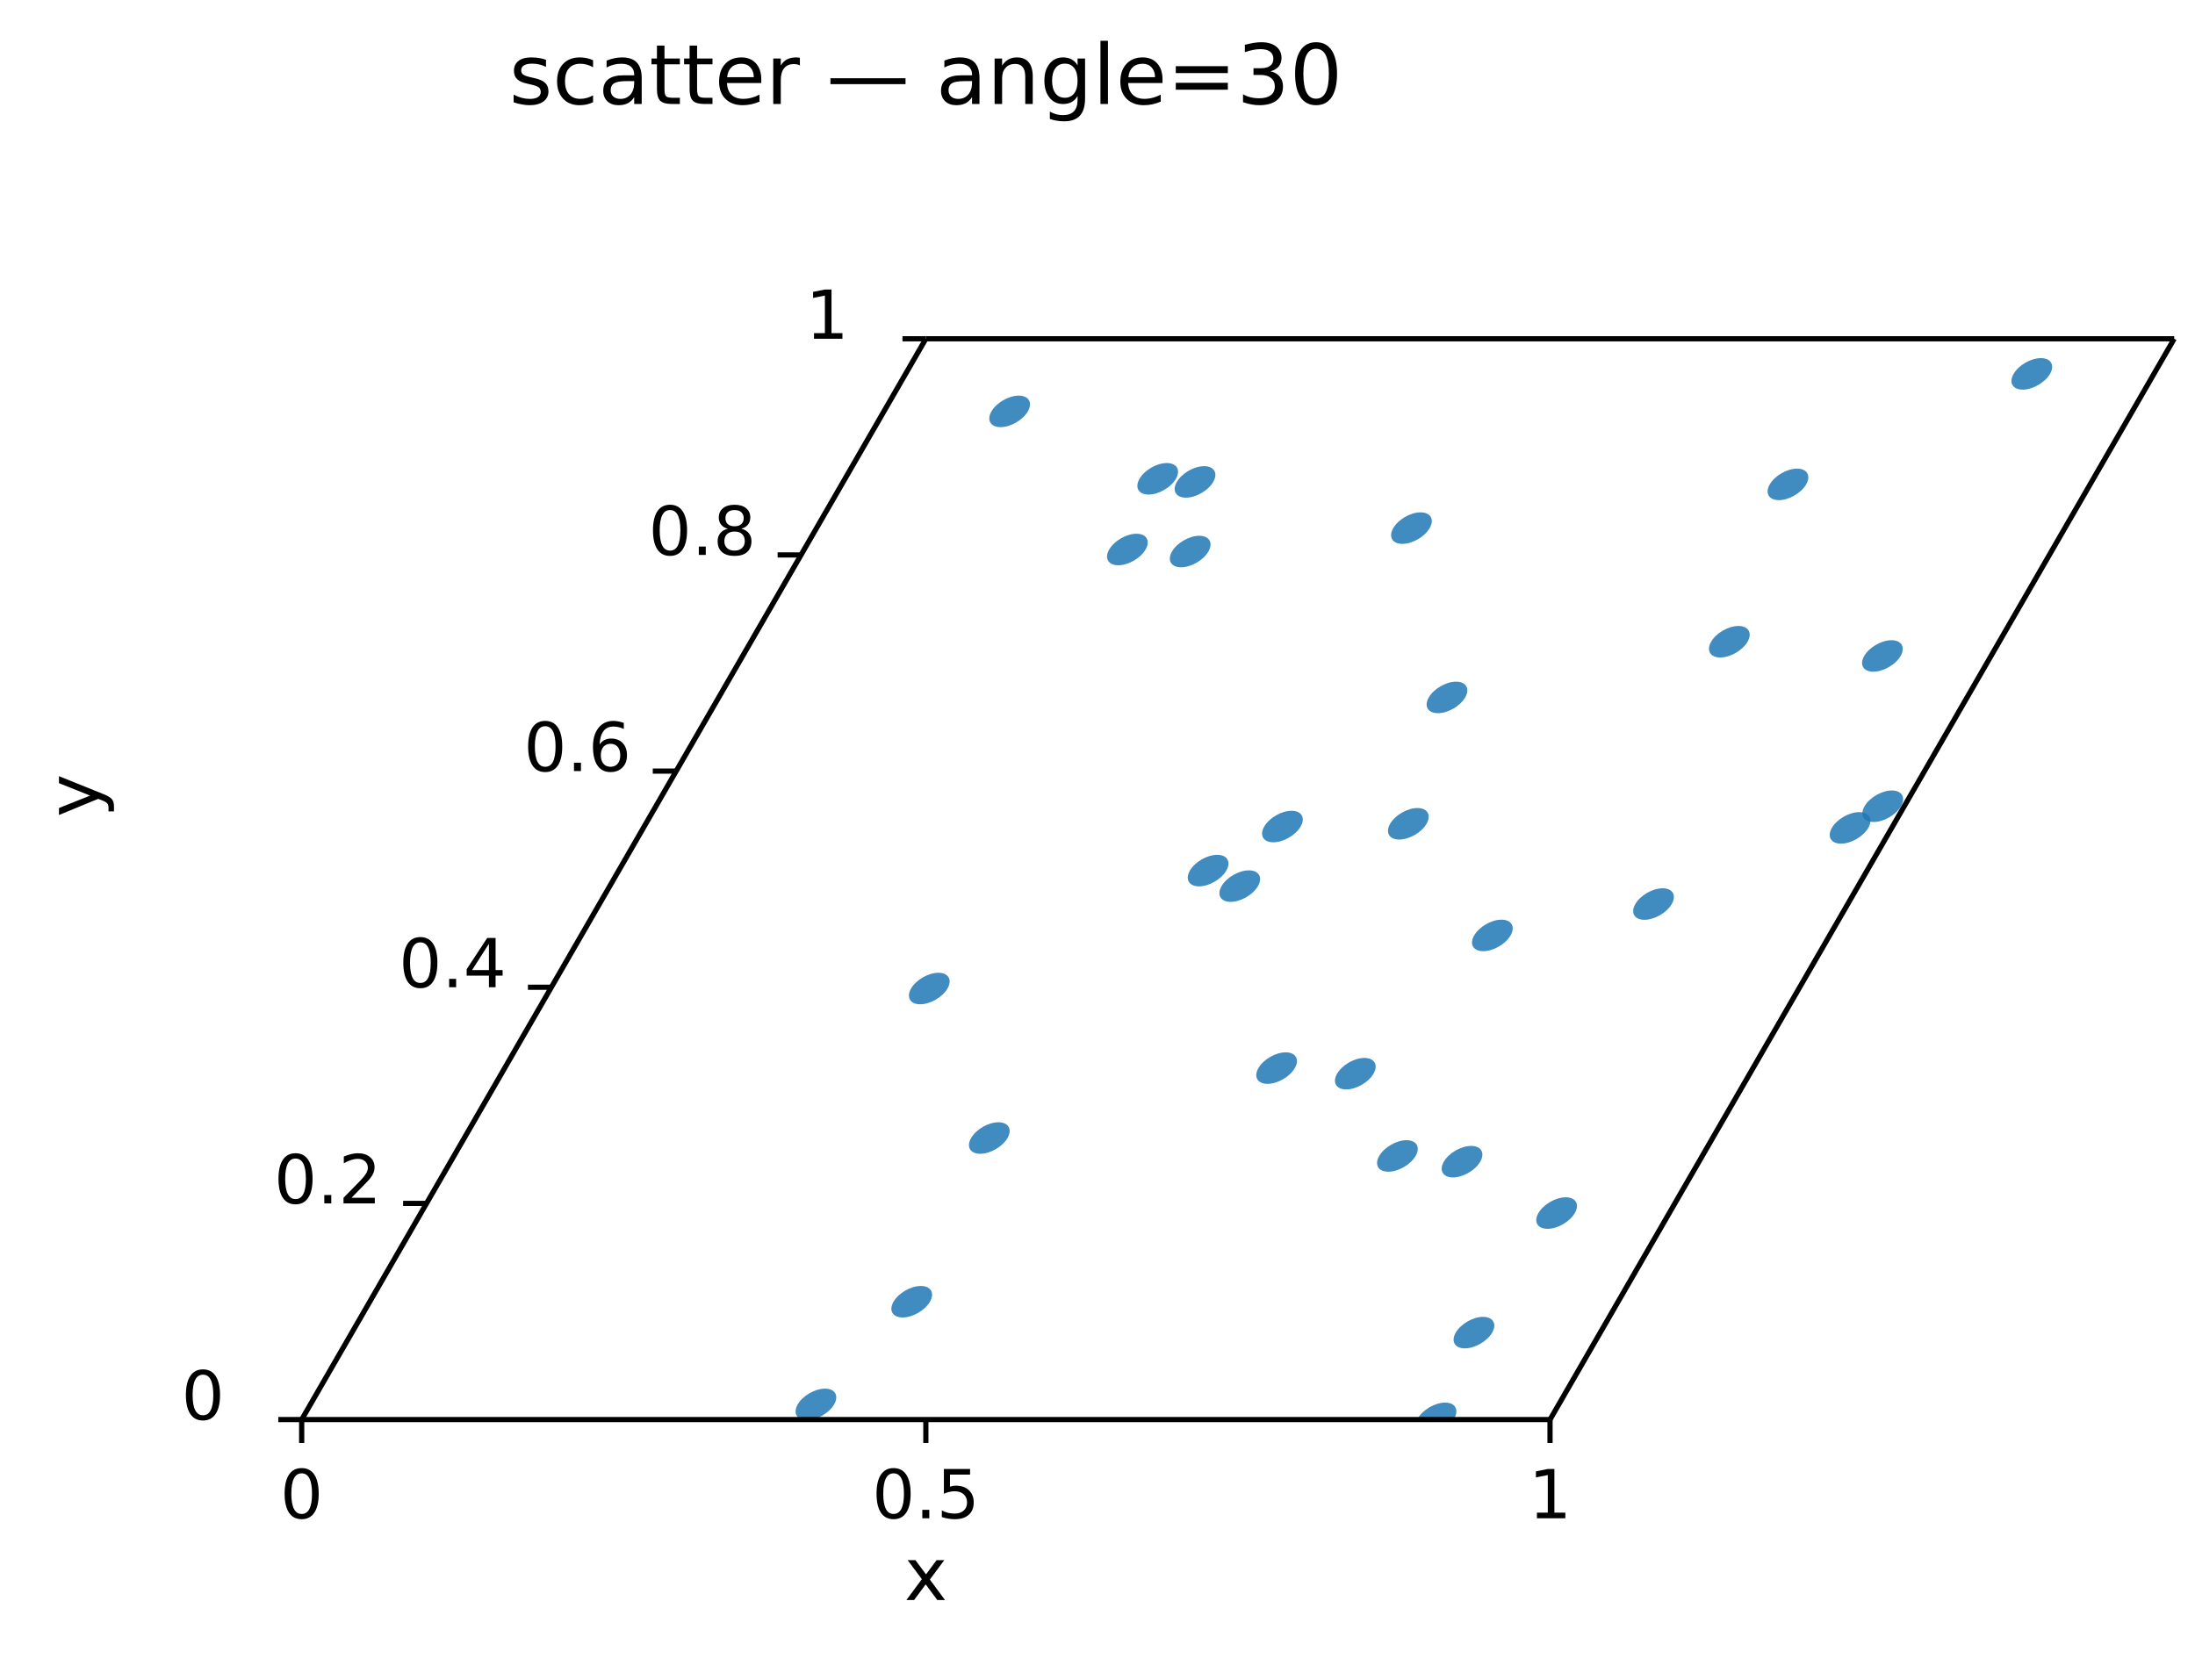
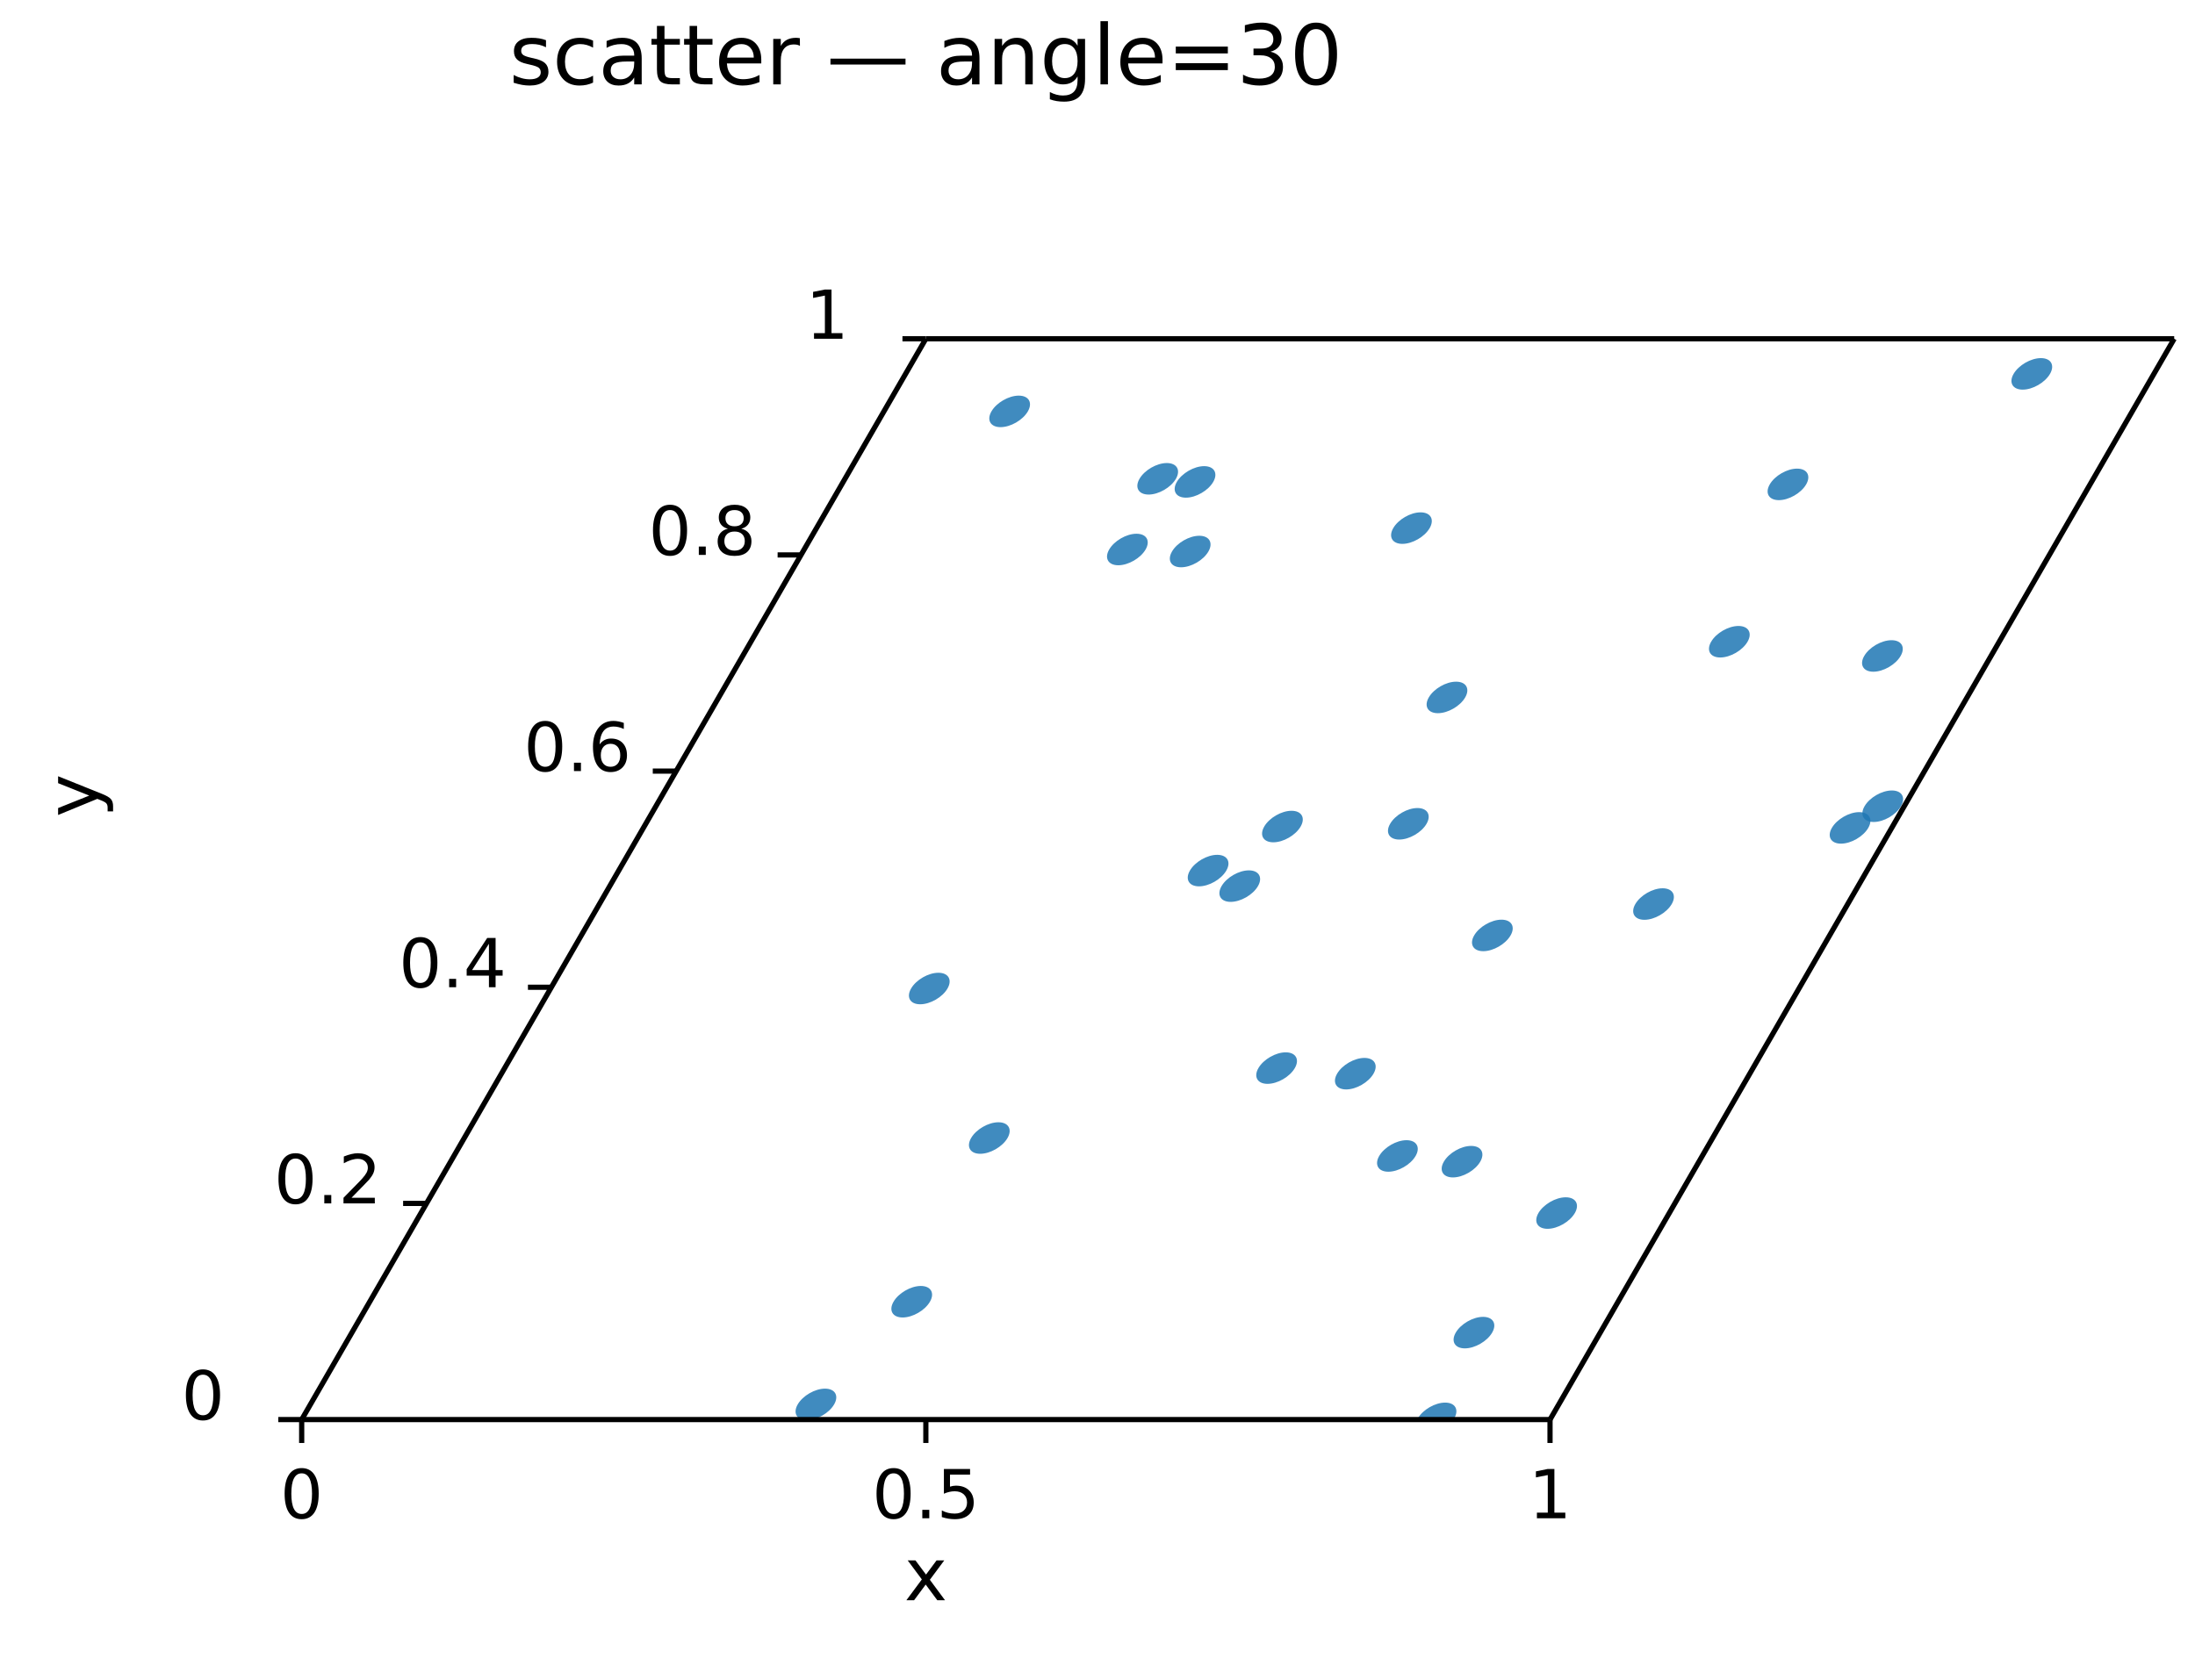
<svg xmlns="http://www.w3.org/2000/svg" width="422" height="323" viewBox="0 0 422 323" font-family="DejaVu Sans, Bitstream Vera Sans, Verdana, Arial, sans-serif" font-size="11" style="background:#fff" data-plotlet-version="0.5.1" data-plotlet-schema="2" data-plotlet-kind="figure">
  <g transform="translate(58,33)" data-plotlet-kind="panel" data-plotlet-title="scatter — angle=30" data-plotlet-xlabel="x" data-plotlet-ylabel="y" data-plotlet-xscale="linear" data-plotlet-yscale="linear" data-plotlet-xlim="0,1" data-plotlet-ylim="0,1" data-plotlet-panel-bbox="4,4,414,315" data-plotlet-data-area="54,29,240,240">
    <defs>
-       <clipPath id="pc3002816">
+       <clipPath id="pc12704cb80">
        <polygon points="0.00,240.00 240.00,240.00 360.00,32.15 120.00,32.15" />
      </clipPath>
    </defs>
-     <g clip-path="url(#pc3002816)">
+     <g clip-path="url(#pc12704cb80)">
      <g transform="matrix(1,0,-0.5,0.866025,120,32.1539)">
        <g class="plotlet-artist" data-plotlet-type="scatter" data-plotlet-index="0" data-plotlet-color="#1f77b4" data-plotlet-n="30" data-plotlet-x-min="0.1007012081" data-plotlet-x-max="0.982785476" data-plotlet-y-min="0.001142819314" data-plotlet-y-max="0.9675402503" data-plotlet-marker="o">
          <circle cx="202.66" cy="125.52" r="3.50" fill="#1f77b4" opacity="0.85" />
          <circle cx="181.91" cy="32.33" r="3.50" fill="#1f77b4" opacity="0.85" />
          <circle cx="100.94" cy="177.48" r="3.50" fill="#1f77b4" opacity="0.85" />
          <circle cx="62.14" cy="46.79" r="3.50" fill="#1f77b4" opacity="0.85" />
          <circle cx="122.71" cy="108.31" r="3.50" fill="#1f77b4" opacity="0.85" />
          <circle cx="97.18" cy="236.63" r="3.50" fill="#1f77b4" opacity="0.85" />
          <circle cx="188.11" cy="67.27" r="3.50" fill="#1f77b4" opacity="0.85" />
          <circle cx="72.80" cy="144.28" r="3.50" fill="#1f77b4" opacity="0.85" />
          <circle cx="114.38" cy="42.04" r="3.50" fill="#1f77b4" opacity="0.85" />
          <circle cx="140.01" cy="79.64" r="3.50" fill="#1f77b4" opacity="0.85" />
          <circle cx="217.95" cy="239.73" r="3.50" fill="#1f77b4" opacity="0.85" />
          <circle cx="121.12" cy="121.54" r="3.50" fill="#1f77b4" opacity="0.85" />
          <circle cx="67.64" cy="31.78" r="3.50" fill="#1f77b4" opacity="0.85" />
          <circle cx="181.39" cy="181.46" r="3.50" fill="#1f77b4" opacity="0.85" />
          <circle cx="148.41" cy="161.95" r="3.50" fill="#1f77b4" opacity="0.85" />
          <circle cx="60.12" cy="31.09" r="3.50" fill="#1f77b4" opacity="0.85" />
          <circle cx="218.34" cy="194.14" r="3.50" fill="#1f77b4" opacity="0.85" />
          <circle cx="235.87" cy="103.80" r="3.50" fill="#1f77b4" opacity="0.85" />
          <circle cx="194.45" cy="182.73" r="3.50" fill="#1f77b4" opacity="0.85" />
          <circle cx="216.52" cy="7.79" r="3.50" fill="#1f77b4" opacity="0.85" />
          <circle cx="74.44" cy="47.24" r="3.50" fill="#1f77b4" opacity="0.85" />
          <circle cx="175.16" cy="132.49" r="3.50" fill="#1f77b4" opacity="0.85" />
          <circle cx="215.72" cy="220.69" r="3.50" fill="#1f77b4" opacity="0.85" />
          <circle cx="164.16" cy="163.19" r="3.50" fill="#1f77b4" opacity="0.85" />
          <circle cx="113.31" cy="118.09" r="3.50" fill="#1f77b4" opacity="0.85" />
          <circle cx="24.17" cy="16.12" r="3.50" fill="#1f77b4" opacity="0.85" />
          <circle cx="104.20" cy="213.83" r="3.50" fill="#1f77b4" opacity="0.85" />
          <circle cx="146.61" cy="107.70" r="3.50" fill="#1f77b4" opacity="0.85" />
          <circle cx="219.12" cy="70.43" r="3.50" fill="#1f77b4" opacity="0.85" />
          <circle cx="231.99" cy="108.61" r="3.50" fill="#1f77b4" opacity="0.85" />
        </g>
      </g>
    </g>
    <line x1="0.00" x2="240.00" y1="240.00" y2="240.00" stroke="#000000" stroke-width="1.00" />
    <line x1="0.00" x2="0.00" y1="240.00" y2="244.50" stroke="#000000" stroke-width="1.00" />
    <path d="M-0.00 250.34Q-0.99 250.34 -1.49 251.32Q-1.99 252.29 -1.99 254.25Q-1.99 256.20 -1.49 257.17Q-0.99 258.15 -0.00 258.15Q0.99 258.15 1.49 257.17Q1.99 256.20 1.99 254.25Q1.99 252.29 1.49 251.32Q0.99 250.34 -0.00 250.34ZM-0.00 249.33Q1.59 249.33 2.43 250.59Q3.27 251.85 3.27 254.25Q3.27 256.64 2.43 257.90Q1.59 259.16 -0.00 259.16Q-1.60 259.16 -2.44 257.90Q-3.28 256.64 -3.28 254.25Q-3.28 251.85 -2.44 250.59Q-1.60 249.33 -0.00 249.33Z" fill="#000" />
    <line x1="120.00" x2="120.00" y1="240.00" y2="244.50" stroke="#000000" stroke-width="1.00" />
    <path d="M113.80 250.34Q112.80 250.34 112.31 251.32Q111.81 252.29 111.81 254.25Q111.81 256.20 112.31 257.17Q112.80 258.15 113.80 258.15Q114.79 258.15 115.29 257.17Q115.79 256.20 115.79 254.25Q115.79 252.29 115.29 251.32Q114.79 250.34 113.80 250.34ZM113.80 249.33Q115.39 249.33 116.23 250.59Q117.07 251.85 117.07 254.25Q117.07 256.64 116.23 257.90Q115.39 259.16 113.80 259.16Q112.20 259.16 111.36 257.90Q110.52 256.64 110.52 254.25Q110.52 251.85 111.36 250.59Q112.20 249.33 113.80 249.33ZM119.32 257.36H120.66V258.98H119.32ZM123.47 249.50H128.50V250.58H124.64V252.90Q124.92 252.81 125.20 252.76Q125.48 252.71 125.76 252.71Q127.35 252.71 128.27 253.58Q129.20 254.45 129.20 255.94Q129.20 257.47 128.25 258.31Q127.30 259.16 125.56 259.16Q124.97 259.16 124.35 259.06Q123.73 258.96 123.07 258.75V257.47Q123.64 257.78 124.25 257.93Q124.86 258.08 125.54 258.08Q126.64 258.08 127.28 257.50Q127.92 256.93 127.92 255.94Q127.92 254.95 127.28 254.37Q126.64 253.79 125.54 253.79Q125.02 253.79 124.51 253.91Q124.00 254.02 123.47 254.26Z" fill="#000" />
    <line x1="240.00" x2="240.00" y1="240.00" y2="244.50" stroke="#000000" stroke-width="1.00" />
    <path d="M237.48 257.90H239.57V250.67L237.29 251.12V249.96L239.56 249.50H240.84V257.90H242.94V258.98H237.48Z" fill="#000" />
    <line x1="0.00" x2="120.00" y1="240.00" y2="32.15" stroke="#000000" stroke-width="1.00" />
    <line x1="120.00" x2="360.00" y1="32.15" y2="32.15" stroke="#000000" stroke-width="1.00" />
    <line x1="240.00" x2="360.00" y1="240.00" y2="32.15" stroke="#000000" stroke-width="1.00" />
    <line x1="0.00" x2="-4.50" y1="240.00" y2="240.00" stroke="#000000" stroke-width="1.00" />
    <path d="M-18.98 231.37Q-19.97 231.37 -20.47 232.34Q-20.97 233.32 -20.97 235.27Q-20.97 237.22 -20.47 238.19Q-19.97 239.17 -18.98 239.17Q-17.98 239.17 -17.49 238.19Q-16.99 237.22 -16.99 235.27Q-16.99 233.32 -17.49 232.34Q-17.98 231.37 -18.98 231.37ZM-18.98 230.35Q-17.39 230.35 -16.55 231.61Q-15.70 232.87 -15.70 235.27Q-15.70 237.66 -16.55 238.92Q-17.39 240.18 -18.98 240.18Q-20.57 240.18 -21.41 238.92Q-22.26 237.66 -22.26 235.27Q-22.26 232.87 -21.41 231.61Q-20.57 230.35 -18.98 230.35Z" fill="#000" />
    <line x1="24.00" x2="19.50" y1="198.43" y2="198.43" stroke="#000000" stroke-width="1.00" />
    <path d="M-1.18 189.80Q-2.17 189.80 -2.67 190.77Q-3.17 191.75 -3.17 193.70Q-3.17 195.65 -2.67 196.62Q-2.17 197.60 -1.18 197.60Q-0.19 197.60 0.31 196.62Q0.81 195.65 0.81 193.70Q0.81 191.75 0.31 190.77Q-0.19 189.80 -1.18 189.80ZM-1.18 188.78Q0.41 188.78 1.25 190.04Q2.09 191.30 2.09 193.70Q2.09 196.09 1.25 197.35Q0.41 198.61 -1.18 198.61Q-2.78 198.61 -3.62 197.35Q-4.46 196.09 -4.46 193.70Q-4.46 191.30 -3.62 190.04Q-2.78 188.78 -1.18 188.78ZM4.35 196.82H5.69V198.43H4.35ZM9.58 197.35H14.06V198.43H8.04V197.35Q8.77 196.60 10.03 195.32Q11.29 194.05 11.61 193.68Q12.23 192.99 12.48 192.51Q12.72 192.03 12.72 191.57Q12.72 190.81 12.19 190.34Q11.66 189.86 10.81 189.86Q10.21 189.86 9.54 190.07Q8.87 190.28 8.10 190.71V189.41Q8.88 189.10 9.55 188.94Q10.22 188.78 10.78 188.78Q12.26 188.78 13.13 189.52Q14.01 190.25 14.01 191.49Q14.01 192.07 13.79 192.59Q13.57 193.12 12.99 193.83Q12.83 194.01 11.98 194.89Q11.13 195.77 9.58 197.35Z" fill="#000" />
    <line x1="48.00" x2="43.50" y1="156.86" y2="156.86" stroke="#000000" stroke-width="1.00" />
    <path d="M22.82 148.23Q21.83 148.23 21.33 149.20Q20.83 150.18 20.83 152.13Q20.83 154.08 21.33 155.06Q21.83 156.03 22.82 156.03Q23.81 156.03 24.31 155.06Q24.81 154.08 24.81 152.13Q24.81 150.18 24.31 149.20Q23.81 148.23 22.82 148.23ZM22.82 147.21Q24.41 147.21 25.25 148.47Q26.09 149.73 26.09 152.13Q26.09 154.53 25.25 155.79Q24.41 157.05 22.82 157.05Q21.22 157.05 20.38 155.79Q19.54 154.53 19.54 152.13Q19.54 149.73 20.38 148.47Q21.22 147.21 22.82 147.21ZM28.35 155.25H29.69V156.86H28.35ZM36.00 148.50 32.76 153.56H36.00ZM35.67 147.38H37.28V153.56H38.63V154.63H37.28V156.86H36.00V154.63H31.72V153.39Z" fill="#000" />
    <line x1="72.00" x2="67.50" y1="115.29" y2="115.29" stroke="#000000" stroke-width="1.00" />
    <path d="M46.82 106.66Q45.83 106.66 45.33 107.63Q44.83 108.61 44.83 110.56Q44.83 112.51 45.33 113.49Q45.83 114.46 46.82 114.46Q47.81 114.46 48.31 113.49Q48.81 112.51 48.81 110.56Q48.81 108.61 48.31 107.63Q47.81 106.66 46.82 106.66ZM46.82 105.64Q48.41 105.64 49.25 106.90Q50.09 108.16 50.09 110.56Q50.09 112.96 49.25 114.22Q48.41 115.48 46.82 115.48Q45.22 115.48 44.38 114.22Q43.54 112.96 43.54 110.56Q43.54 108.16 44.38 106.90Q45.22 105.64 46.82 105.64ZM52.35 113.68H53.69V115.29H52.35ZM59.38 110.04Q58.52 110.04 58.01 110.63Q57.51 111.22 57.51 112.25Q57.51 113.27 58.01 113.87Q58.52 114.46 59.38 114.46Q60.24 114.46 60.75 113.87Q61.25 113.27 61.25 112.25Q61.25 111.22 60.75 110.63Q60.24 110.04 59.38 110.04ZM61.93 106.02V107.19Q61.44 106.96 60.95 106.84Q60.46 106.72 59.98 106.72Q58.71 106.72 58.04 107.58Q57.37 108.44 57.27 110.17Q57.65 109.62 58.21 109.32Q58.78 109.03 59.46 109.03Q60.88 109.03 61.71 109.89Q62.54 110.76 62.54 112.25Q62.54 113.71 61.68 114.59Q60.81 115.48 59.38 115.48Q57.74 115.48 56.87 114.22Q56.00 112.96 56.00 110.56Q56.00 108.32 57.06 106.98Q58.13 105.64 59.93 105.64Q60.41 105.64 60.90 105.74Q61.39 105.83 61.93 106.02Z" fill="#000" />
    <line x1="96.00" x2="91.50" y1="73.72" y2="73.72" stroke="#000000" stroke-width="1.00" />
    <path d="M70.82 65.09Q69.83 65.09 69.33 66.06Q68.83 67.04 68.83 68.99Q68.83 70.94 69.33 71.92Q69.83 72.89 70.82 72.89Q71.81 72.89 72.31 71.92Q72.81 70.94 72.81 68.99Q72.81 67.04 72.31 66.06Q71.81 65.09 70.82 65.09ZM70.82 64.07Q72.41 64.07 73.25 65.33Q74.09 66.59 74.09 68.99Q74.09 71.39 73.25 72.65Q72.41 73.91 70.82 73.91Q69.22 73.91 68.38 72.65Q67.54 71.39 67.54 68.99Q67.54 66.59 68.38 65.33Q69.22 64.07 70.82 64.07ZM76.35 72.11H77.69V73.72H76.35ZM83.22 69.22Q82.31 69.22 81.78 69.71Q81.26 70.20 81.26 71.06Q81.26 71.91 81.78 72.40Q82.31 72.89 83.22 72.89Q84.14 72.89 84.66 72.40Q85.19 71.91 85.19 71.06Q85.19 70.20 84.67 69.71Q84.14 69.22 83.22 69.22ZM81.94 68.68Q81.11 68.47 80.65 67.91Q80.19 67.34 80.19 66.53Q80.19 65.39 81.00 64.73Q81.81 64.07 83.22 64.07Q84.64 64.07 85.44 64.73Q86.25 65.39 86.25 66.53Q86.25 67.34 85.79 67.91Q85.33 68.47 84.51 68.68Q85.44 68.89 85.95 69.52Q86.47 70.15 86.47 71.06Q86.47 72.43 85.63 73.17Q84.79 73.91 83.22 73.91Q81.65 73.91 80.81 73.17Q79.97 72.43 79.97 71.06Q79.97 70.15 80.49 69.52Q81.01 68.89 81.94 68.68ZM81.47 66.65Q81.47 67.39 81.93 67.80Q82.39 68.21 83.22 68.21Q84.05 68.21 84.51 67.80Q84.98 67.39 84.98 66.65Q84.98 65.92 84.51 65.50Q84.05 65.09 83.22 65.09Q82.39 65.09 81.93 65.50Q81.47 65.92 81.47 66.65Z" fill="#000" />
    <line x1="120.00" x2="115.50" y1="32.15" y2="32.15" stroke="#000000" stroke-width="1.00" />
    <path d="M98.50 31.07H100.59V23.84L98.32 24.30V23.13L100.58 22.68H101.86V31.07H103.96V32.15H98.50Z" fill="#000" />
-     <path d="M123.54 267.04 120.77 270.77 123.68 274.70H122.20L119.97 271.69L117.74 274.70H116.26L119.23 270.69L116.51 267.04H118.00L120.03 269.77L122.06 267.04Z" fill="#000" />
-     <g transform="rotate(-90.00 -39.00 120.00)">
-       <path d="M-38.64 120.71Q-39.17 122.08 -39.68 122.50Q-40.18 122.91 -41.03 122.91H-42.04V121.86H-41.30Q-40.78 121.86 -40.49 121.61Q-40.20 121.37 -39.85 120.45L-39.63 119.88L-42.73 112.34H-41.39L-39.00 118.33L-36.61 112.34H-35.27Z" fill="#000" />
+     <path d="M123.54 267.08 120.77 270.81 123.68 274.74H122.20L119.97 271.73L117.74 274.74H116.26L119.23 270.74L116.51 267.08H118.00L120.03 269.81L122.06 267.08Z" fill="#000" />
+     <g transform="rotate(-90.00 -39.17 120.00)">
+       <path d="M-38.81 120.71Q-39.35 122.08 -39.85 122.50Q-40.36 122.91 -41.20 122.91H-42.21V121.86H-41.47Q-40.95 121.86 -40.66 121.61Q-40.38 121.37 -40.03 120.45L-39.80 119.88L-42.90 112.34H-41.57L-39.17 118.33L-36.78 112.34H-35.45Z" fill="#000" />
    </g>
-     <path d="M46.97 -21.49V-20.13Q46.36 -20.45 45.70 -20.60Q45.05 -20.76 44.34 -20.76Q43.27 -20.76 42.74 -20.43Q42.20 -20.10 42.20 -19.45Q42.20 -18.95 42.59 -18.66Q42.97 -18.38 44.12 -18.12L44.62 -18.01Q46.15 -17.68 46.79 -17.08Q47.44 -16.48 47.44 -15.41Q47.44 -14.20 46.47 -13.48Q45.51 -12.77 43.82 -12.77Q43.12 -12.77 42.36 -12.91Q41.59 -13.05 40.75 -13.32V-14.80Q41.55 -14.39 42.32 -14.18Q43.09 -13.98 43.85 -13.98Q44.87 -13.98 45.41 -14.32Q45.96 -14.67 45.96 -15.30Q45.96 -15.89 45.57 -16.20Q45.17 -16.52 43.84 -16.80L43.34 -16.92Q42.00 -17.20 41.41 -17.79Q40.81 -18.37 40.81 -19.38Q40.81 -20.62 41.69 -21.29Q42.56 -21.96 44.17 -21.96Q44.97 -21.96 45.67 -21.84Q46.38 -21.73 46.97 -21.49ZM56.02 -21.41V-20.07Q55.41 -20.41 54.80 -20.57Q54.19 -20.74 53.56 -20.74Q52.16 -20.74 51.39 -19.86Q50.62 -18.97 50.62 -17.37Q50.62 -15.77 51.39 -14.88Q52.16 -13.99 53.56 -13.99Q54.19 -13.99 54.80 -14.16Q55.41 -14.33 56.02 -14.66V-13.34Q55.42 -13.05 54.78 -12.91Q54.13 -12.77 53.41 -12.77Q51.43 -12.77 50.27 -14.02Q49.10 -15.26 49.10 -17.37Q49.10 -19.51 50.28 -20.73Q51.45 -21.96 53.50 -21.96Q54.16 -21.96 54.80 -21.82Q55.43 -21.69 56.02 -21.41ZM62.50 -17.40Q60.76 -17.40 60.09 -17.00Q59.41 -16.60 59.41 -15.64Q59.41 -14.88 59.92 -14.43Q60.42 -13.98 61.29 -13.98Q62.48 -13.98 63.21 -14.82Q63.93 -15.67 63.93 -17.08V-17.40ZM65.37 -17.99V-13.00H63.93V-14.33Q63.44 -13.53 62.70 -13.15Q61.97 -12.77 60.91 -12.77Q59.56 -12.77 58.77 -13.53Q57.98 -14.28 57.98 -15.55Q57.98 -17.02 58.96 -17.77Q59.95 -18.52 61.91 -18.52H63.93V-18.66Q63.93 -19.66 63.28 -20.20Q62.62 -20.74 61.45 -20.74Q60.70 -20.74 59.98 -20.56Q59.27 -20.38 58.62 -20.02V-21.35Q59.41 -21.66 60.15 -21.81Q60.89 -21.96 61.59 -21.96Q63.49 -21.96 64.43 -20.98Q65.37 -19.99 65.37 -17.99ZM69.75 -24.23V-21.75H72.71V-20.63H69.75V-15.88Q69.75 -14.81 70.04 -14.51Q70.34 -14.20 71.23 -14.20H72.71V-13.00H71.23Q69.57 -13.00 68.94 -13.62Q68.30 -14.24 68.30 -15.88V-20.63H67.25V-21.75H68.30V-24.23ZM76.02 -24.23V-21.75H78.98V-20.63H76.02V-15.88Q76.02 -14.81 76.32 -14.51Q76.61 -14.20 77.51 -14.20H78.98V-13.00H77.51Q75.84 -13.00 75.21 -13.62Q74.58 -14.24 74.58 -15.88V-20.63H73.52V-21.75H74.58V-24.23ZM88.36 -17.73V-17.03H81.75Q81.84 -15.55 82.64 -14.77Q83.45 -13.99 84.88 -13.99Q85.70 -13.99 86.48 -14.20Q87.26 -14.40 88.02 -14.80V-13.45Q87.25 -13.12 86.44 -12.95Q85.62 -12.77 84.79 -12.77Q82.70 -12.77 81.47 -13.99Q80.25 -15.21 80.25 -17.29Q80.25 -19.44 81.41 -20.70Q82.57 -21.96 84.54 -21.96Q86.30 -21.96 87.33 -20.82Q88.36 -19.69 88.36 -17.73ZM86.92 -18.16Q86.91 -19.34 86.26 -20.04Q85.62 -20.74 84.55 -20.74Q83.35 -20.74 82.63 -20.06Q81.91 -19.38 81.80 -18.15ZM95.79 -20.41Q95.55 -20.55 95.26 -20.61Q94.98 -20.68 94.63 -20.68Q93.41 -20.68 92.76 -19.89Q92.11 -19.09 92.11 -17.61V-13.00H90.66V-21.75H92.11V-20.39Q92.56 -21.19 93.29 -21.57Q94.02 -21.96 95.05 -21.96Q95.20 -21.96 95.38 -21.94Q95.56 -21.92 95.78 -21.88ZM101.66 -17.95H116.09V-16.82H101.66ZM127.45 -17.40Q125.70 -17.40 125.03 -17.00Q124.36 -16.60 124.36 -15.64Q124.36 -14.88 124.86 -14.43Q125.37 -13.98 126.23 -13.98Q127.43 -13.98 128.15 -14.82Q128.88 -15.67 128.88 -17.08V-17.40ZM130.31 -17.99V-13.00H128.88V-14.33Q128.38 -13.53 127.65 -13.15Q126.91 -12.77 125.85 -12.77Q124.51 -12.77 123.71 -13.53Q122.92 -14.28 122.92 -15.55Q122.92 -17.02 123.91 -17.77Q124.90 -18.52 126.86 -18.52H128.88V-18.66Q128.88 -19.66 128.22 -20.20Q127.57 -20.74 126.39 -20.74Q125.64 -20.74 124.93 -20.56Q124.22 -20.38 123.56 -20.02V-21.35Q124.35 -21.66 125.09 -21.81Q125.84 -21.96 126.54 -21.96Q128.44 -21.96 129.38 -20.98Q130.31 -19.99 130.31 -17.99ZM140.55 -18.28V-13.00H139.11V-18.23Q139.11 -19.48 138.62 -20.09Q138.14 -20.71 137.17 -20.71Q136.01 -20.71 135.34 -19.97Q134.66 -19.23 134.66 -17.95V-13.00H133.22V-21.75H134.66V-20.39Q135.18 -21.18 135.88 -21.57Q136.58 -21.96 137.49 -21.96Q139.00 -21.96 139.77 -21.03Q140.55 -20.09 140.55 -18.28ZM149.17 -17.48Q149.17 -19.04 148.53 -19.90Q147.88 -20.76 146.72 -20.76Q145.56 -20.76 144.92 -19.90Q144.27 -19.04 144.27 -17.48Q144.27 -15.92 144.92 -15.06Q145.56 -14.20 146.72 -14.20Q147.88 -14.20 148.53 -15.06Q149.17 -15.92 149.17 -17.48ZM150.61 -14.09Q150.61 -11.85 149.62 -10.76Q148.62 -9.67 146.58 -9.67Q145.82 -9.67 145.15 -9.79Q144.48 -9.90 143.84 -10.13V-11.53Q144.48 -11.19 145.09 -11.02Q145.71 -10.86 146.35 -10.86Q147.77 -10.86 148.47 -11.60Q149.17 -12.34 149.17 -13.83V-14.54Q148.73 -13.77 148.03 -13.38Q147.34 -13.00 146.37 -13.00Q144.76 -13.00 143.77 -14.23Q142.79 -15.45 142.79 -17.48Q142.79 -19.51 143.77 -20.73Q144.76 -21.96 146.37 -21.96Q147.34 -21.96 148.03 -21.58Q148.73 -21.20 149.17 -20.42V-21.75H150.61ZM153.57 -25.16H155.01V-13.00H153.57ZM165.50 -17.73V-17.03H158.89Q158.98 -15.55 159.79 -14.77Q160.59 -13.99 162.02 -13.99Q162.84 -13.99 163.62 -14.20Q164.40 -14.40 165.16 -14.80V-13.45Q164.39 -13.12 163.58 -12.95Q162.77 -12.77 161.93 -12.77Q159.84 -12.77 158.61 -13.99Q157.39 -15.21 157.39 -17.29Q157.39 -19.44 158.55 -20.70Q159.71 -21.96 161.68 -21.96Q163.45 -21.96 164.47 -20.82Q165.50 -19.69 165.50 -17.73ZM164.06 -18.16Q164.05 -19.34 163.40 -20.04Q162.76 -20.74 161.70 -20.74Q160.49 -20.74 159.77 -20.06Q159.05 -19.38 158.94 -18.15ZM168.05 -20.27H178.06V-18.95H168.05ZM168.05 -17.08H178.06V-15.75H168.05ZM186.25 -19.29Q187.38 -19.05 188.02 -18.28Q188.66 -17.52 188.66 -16.39Q188.66 -14.66 187.47 -13.72Q186.28 -12.77 184.09 -12.77Q183.36 -12.77 182.58 -12.92Q181.80 -13.06 180.98 -13.35V-14.88Q181.63 -14.49 182.41 -14.30Q183.20 -14.10 184.05 -14.10Q185.53 -14.10 186.31 -14.69Q187.09 -15.27 187.09 -16.39Q187.09 -17.42 186.36 -18.00Q185.64 -18.59 184.35 -18.59H182.99V-19.88H184.41Q185.58 -19.88 186.20 -20.35Q186.81 -20.81 186.81 -21.69Q186.81 -22.59 186.18 -23.07Q185.54 -23.55 184.35 -23.55Q183.70 -23.55 182.96 -23.41Q182.22 -23.27 181.33 -22.97V-24.38Q182.23 -24.62 183.01 -24.75Q183.80 -24.88 184.49 -24.88Q186.29 -24.88 187.34 -24.06Q188.38 -23.24 188.38 -21.85Q188.38 -20.88 187.83 -20.21Q187.27 -19.55 186.25 -19.29ZM195.02 -23.62Q193.80 -23.62 193.19 -22.43Q192.58 -21.23 192.58 -18.82Q192.58 -16.42 193.19 -15.22Q193.80 -14.02 195.02 -14.02Q196.25 -14.02 196.86 -15.22Q197.48 -16.42 197.48 -18.82Q197.48 -21.23 196.86 -22.43Q196.25 -23.62 195.02 -23.62ZM195.02 -24.88Q196.98 -24.88 198.02 -23.32Q199.05 -21.77 199.05 -18.82Q199.05 -15.88 198.02 -14.32Q196.98 -12.77 195.02 -12.77Q193.06 -12.77 192.03 -14.32Q190.99 -15.88 190.99 -18.82Q190.99 -21.77 192.03 -23.32Q193.06 -24.88 195.02 -24.88Z" fill="#000" />
+     <path d="M46.97 -25.27V-23.91Q46.36 -24.22 45.70 -24.38Q45.05 -24.53 44.34 -24.53Q43.27 -24.53 42.74 -24.20Q42.20 -23.88 42.20 -23.22Q42.20 -22.72 42.59 -22.43Q42.97 -22.15 44.12 -21.89L44.62 -21.78Q46.15 -21.45 46.79 -20.86Q47.44 -20.26 47.44 -19.19Q47.44 -17.97 46.47 -17.26Q45.51 -16.55 43.82 -16.55Q43.12 -16.55 42.36 -16.68Q41.59 -16.82 40.75 -17.09V-18.58Q41.55 -18.16 42.32 -17.96Q43.09 -17.75 43.85 -17.75Q44.87 -17.75 45.41 -18.10Q45.96 -18.45 45.96 -19.08Q45.96 -19.66 45.57 -19.98Q45.17 -20.29 43.84 -20.58L43.34 -20.70Q42.00 -20.98 41.41 -21.56Q40.81 -22.14 40.81 -23.16Q40.81 -24.39 41.69 -25.06Q42.56 -25.73 44.17 -25.73Q44.97 -25.73 45.67 -25.62Q46.38 -25.50 46.97 -25.27ZM56.02 -25.19V-23.84Q55.41 -24.18 54.80 -24.35Q54.19 -24.52 53.56 -24.52Q52.16 -24.52 51.39 -23.63Q50.62 -22.74 50.62 -21.14Q50.62 -19.54 51.39 -18.65Q52.16 -17.77 53.56 -17.77Q54.19 -17.77 54.80 -17.93Q55.41 -18.10 56.02 -18.44V-17.11Q55.42 -16.83 54.78 -16.69Q54.13 -16.55 53.41 -16.55Q51.43 -16.55 50.27 -17.79Q49.10 -19.03 49.10 -21.14Q49.10 -23.28 50.28 -24.51Q51.45 -25.73 53.50 -25.73Q54.16 -25.73 54.80 -25.60Q55.43 -25.46 56.02 -25.19ZM62.50 -21.17Q60.76 -21.17 60.09 -20.77Q59.41 -20.38 59.41 -19.41Q59.41 -18.65 59.92 -18.20Q60.42 -17.75 61.29 -17.75Q62.48 -17.75 63.21 -18.60Q63.93 -19.45 63.93 -20.85V-21.17ZM65.37 -21.77V-16.77H63.93V-18.10Q63.44 -17.30 62.70 -16.93Q61.97 -16.55 60.91 -16.55Q59.56 -16.55 58.77 -17.30Q57.98 -18.05 57.98 -19.32Q57.98 -20.80 58.96 -21.55Q59.95 -22.30 61.91 -22.30H63.93V-22.44Q63.93 -23.43 63.28 -23.97Q62.62 -24.52 61.45 -24.52Q60.70 -24.52 59.98 -24.34Q59.27 -24.16 58.62 -23.80V-25.12Q59.41 -25.43 60.15 -25.58Q60.89 -25.73 61.59 -25.73Q63.49 -25.73 64.43 -24.75Q65.37 -23.77 65.37 -21.77ZM69.75 -28.01V-25.52H72.71V-24.41H69.75V-19.66Q69.75 -18.59 70.04 -18.28Q70.34 -17.98 71.23 -17.98H72.71V-16.77H71.23Q69.57 -16.77 68.94 -17.39Q68.30 -18.02 68.30 -19.66V-24.41H67.25V-25.52H68.30V-28.01ZM76.02 -28.01V-25.52H78.98V-24.41H76.02V-19.66Q76.02 -18.59 76.32 -18.28Q76.61 -17.98 77.51 -17.98H78.98V-16.77H77.51Q75.84 -16.77 75.21 -17.39Q74.58 -18.02 74.58 -19.66V-24.41H73.52V-25.52H74.58V-28.01ZM88.36 -21.51V-20.80H81.75Q81.84 -19.32 82.64 -18.54Q83.45 -17.77 84.88 -17.77Q85.70 -17.77 86.48 -17.97Q87.26 -18.17 88.02 -18.58V-17.22Q87.25 -16.89 86.44 -16.72Q85.62 -16.55 84.79 -16.55Q82.70 -16.55 81.47 -17.77Q80.25 -18.98 80.25 -21.06Q80.25 -23.21 81.41 -24.47Q82.57 -25.73 84.54 -25.73Q86.30 -25.73 87.33 -24.60Q88.36 -23.46 88.36 -21.51ZM86.92 -21.93Q86.91 -23.11 86.26 -23.81Q85.62 -24.52 84.55 -24.52Q83.35 -24.52 82.63 -23.84Q81.91 -23.16 81.80 -21.92ZM95.79 -24.18Q95.55 -24.32 95.26 -24.39Q94.98 -24.45 94.63 -24.45Q93.41 -24.45 92.76 -23.66Q92.11 -22.87 92.11 -21.38V-16.77H90.66V-25.52H92.11V-24.16Q92.56 -24.96 93.29 -25.35Q94.02 -25.73 95.05 -25.73Q95.20 -25.73 95.38 -25.71Q95.56 -25.70 95.78 -25.66ZM101.66 -21.72H116.09V-20.59H101.66ZM127.45 -21.17Q125.70 -21.17 125.03 -20.77Q124.36 -20.38 124.36 -19.41Q124.36 -18.65 124.86 -18.20Q125.37 -17.75 126.23 -17.75Q127.43 -17.75 128.15 -18.60Q128.88 -19.45 128.88 -20.85V-21.17ZM130.31 -21.77V-16.77H128.88V-18.10Q128.38 -17.30 127.65 -16.93Q126.91 -16.55 125.85 -16.55Q124.51 -16.55 123.71 -17.30Q122.92 -18.05 122.92 -19.32Q122.92 -20.80 123.91 -21.55Q124.90 -22.30 126.86 -22.30H128.88V-22.44Q128.88 -23.43 128.22 -23.97Q127.57 -24.52 126.39 -24.52Q125.64 -24.52 124.93 -24.34Q124.22 -24.16 123.56 -23.80V-25.12Q124.35 -25.43 125.09 -25.58Q125.84 -25.73 126.54 -25.73Q128.44 -25.73 129.38 -24.75Q130.31 -23.77 130.31 -21.77ZM140.55 -22.05V-16.77H139.11V-22.01Q139.11 -23.25 138.62 -23.87Q138.14 -24.48 137.17 -24.48Q136.01 -24.48 135.34 -23.74Q134.66 -23.00 134.66 -21.72V-16.77H133.22V-25.52H134.66V-24.16Q135.18 -24.95 135.88 -25.34Q136.58 -25.73 137.49 -25.73Q139.00 -25.73 139.77 -24.80Q140.55 -23.87 140.55 -22.05ZM149.17 -21.25Q149.17 -22.81 148.53 -23.67Q147.88 -24.53 146.72 -24.53Q145.56 -24.53 144.92 -23.67Q144.27 -22.81 144.27 -21.25Q144.27 -19.70 144.92 -18.84Q145.56 -17.98 146.72 -17.98Q147.88 -17.98 148.53 -18.84Q149.17 -19.70 149.17 -21.25ZM150.61 -17.86Q150.61 -15.62 149.62 -14.54Q148.62 -13.45 146.58 -13.45Q145.82 -13.45 145.15 -13.56Q144.48 -13.67 143.84 -13.91V-15.30Q144.48 -14.96 145.09 -14.80Q145.71 -14.63 146.35 -14.63Q147.77 -14.63 148.47 -15.37Q149.17 -16.11 149.17 -17.60V-18.31Q148.73 -17.54 148.03 -17.16Q147.34 -16.77 146.37 -16.77Q144.76 -16.77 143.77 -18.00Q142.79 -19.23 142.79 -21.25Q142.79 -23.28 143.77 -24.51Q144.76 -25.73 146.37 -25.73Q147.34 -25.73 148.03 -25.35Q148.73 -24.97 149.17 -24.20V-25.52H150.61ZM153.57 -28.93H155.01V-16.77H153.57ZM165.50 -21.51V-20.80H158.89Q158.98 -19.32 159.79 -18.54Q160.59 -17.77 162.02 -17.77Q162.84 -17.77 163.62 -17.97Q164.40 -18.17 165.16 -18.58V-17.22Q164.39 -16.89 163.58 -16.72Q162.77 -16.55 161.93 -16.55Q159.84 -16.55 158.61 -17.77Q157.39 -18.98 157.39 -21.06Q157.39 -23.21 158.55 -24.47Q159.71 -25.73 161.68 -25.73Q163.45 -25.73 164.47 -24.60Q165.50 -23.46 165.50 -21.51ZM164.06 -21.93Q164.05 -23.11 163.40 -23.81Q162.76 -24.52 161.70 -24.52Q160.49 -24.52 159.77 -23.84Q159.05 -23.16 158.94 -21.92ZM168.05 -24.04H178.06V-22.73H168.05ZM168.05 -20.85H178.06V-19.52H168.05ZM186.25 -23.06Q187.38 -22.82 188.02 -22.05Q188.66 -21.29 188.66 -20.16Q188.66 -18.44 187.47 -17.49Q186.28 -16.55 184.09 -16.55Q183.36 -16.55 182.58 -16.69Q181.80 -16.84 180.98 -17.12V-18.65Q181.63 -18.27 182.41 -18.07Q183.20 -17.88 184.05 -17.88Q185.53 -17.88 186.31 -18.46Q187.09 -19.05 187.09 -20.16Q187.09 -21.20 186.36 -21.78Q185.64 -22.36 184.35 -22.36H182.99V-23.66H184.41Q185.58 -23.66 186.20 -24.12Q186.81 -24.59 186.81 -25.46Q186.81 -26.36 186.18 -26.84Q185.54 -27.32 184.35 -27.32Q183.70 -27.32 182.96 -27.18Q182.22 -27.04 181.33 -26.74V-28.15Q182.23 -28.40 183.01 -28.52Q183.80 -28.65 184.49 -28.65Q186.29 -28.65 187.34 -27.83Q188.38 -27.02 188.38 -25.62Q188.38 -24.66 187.83 -23.99Q187.27 -23.32 186.25 -23.06ZM195.02 -27.40Q193.80 -27.40 193.19 -26.20Q192.58 -25.00 192.58 -22.59Q192.58 -20.20 193.19 -19.00Q193.80 -17.80 195.02 -17.80Q196.25 -17.80 196.86 -19.00Q197.48 -20.20 197.48 -22.59Q197.48 -25.00 196.86 -26.20Q196.25 -27.40 195.02 -27.40ZM195.02 -28.65Q196.98 -28.65 198.02 -27.10Q199.05 -25.55 199.05 -22.59Q199.05 -19.65 198.02 -18.10Q196.98 -16.55 195.02 -16.55Q193.06 -16.55 192.03 -18.10Q190.99 -19.65 190.99 -22.59Q190.99 -25.55 192.03 -27.10Q193.06 -28.65 195.02 -28.65Z" fill="#000" />
  </g>
</svg>
